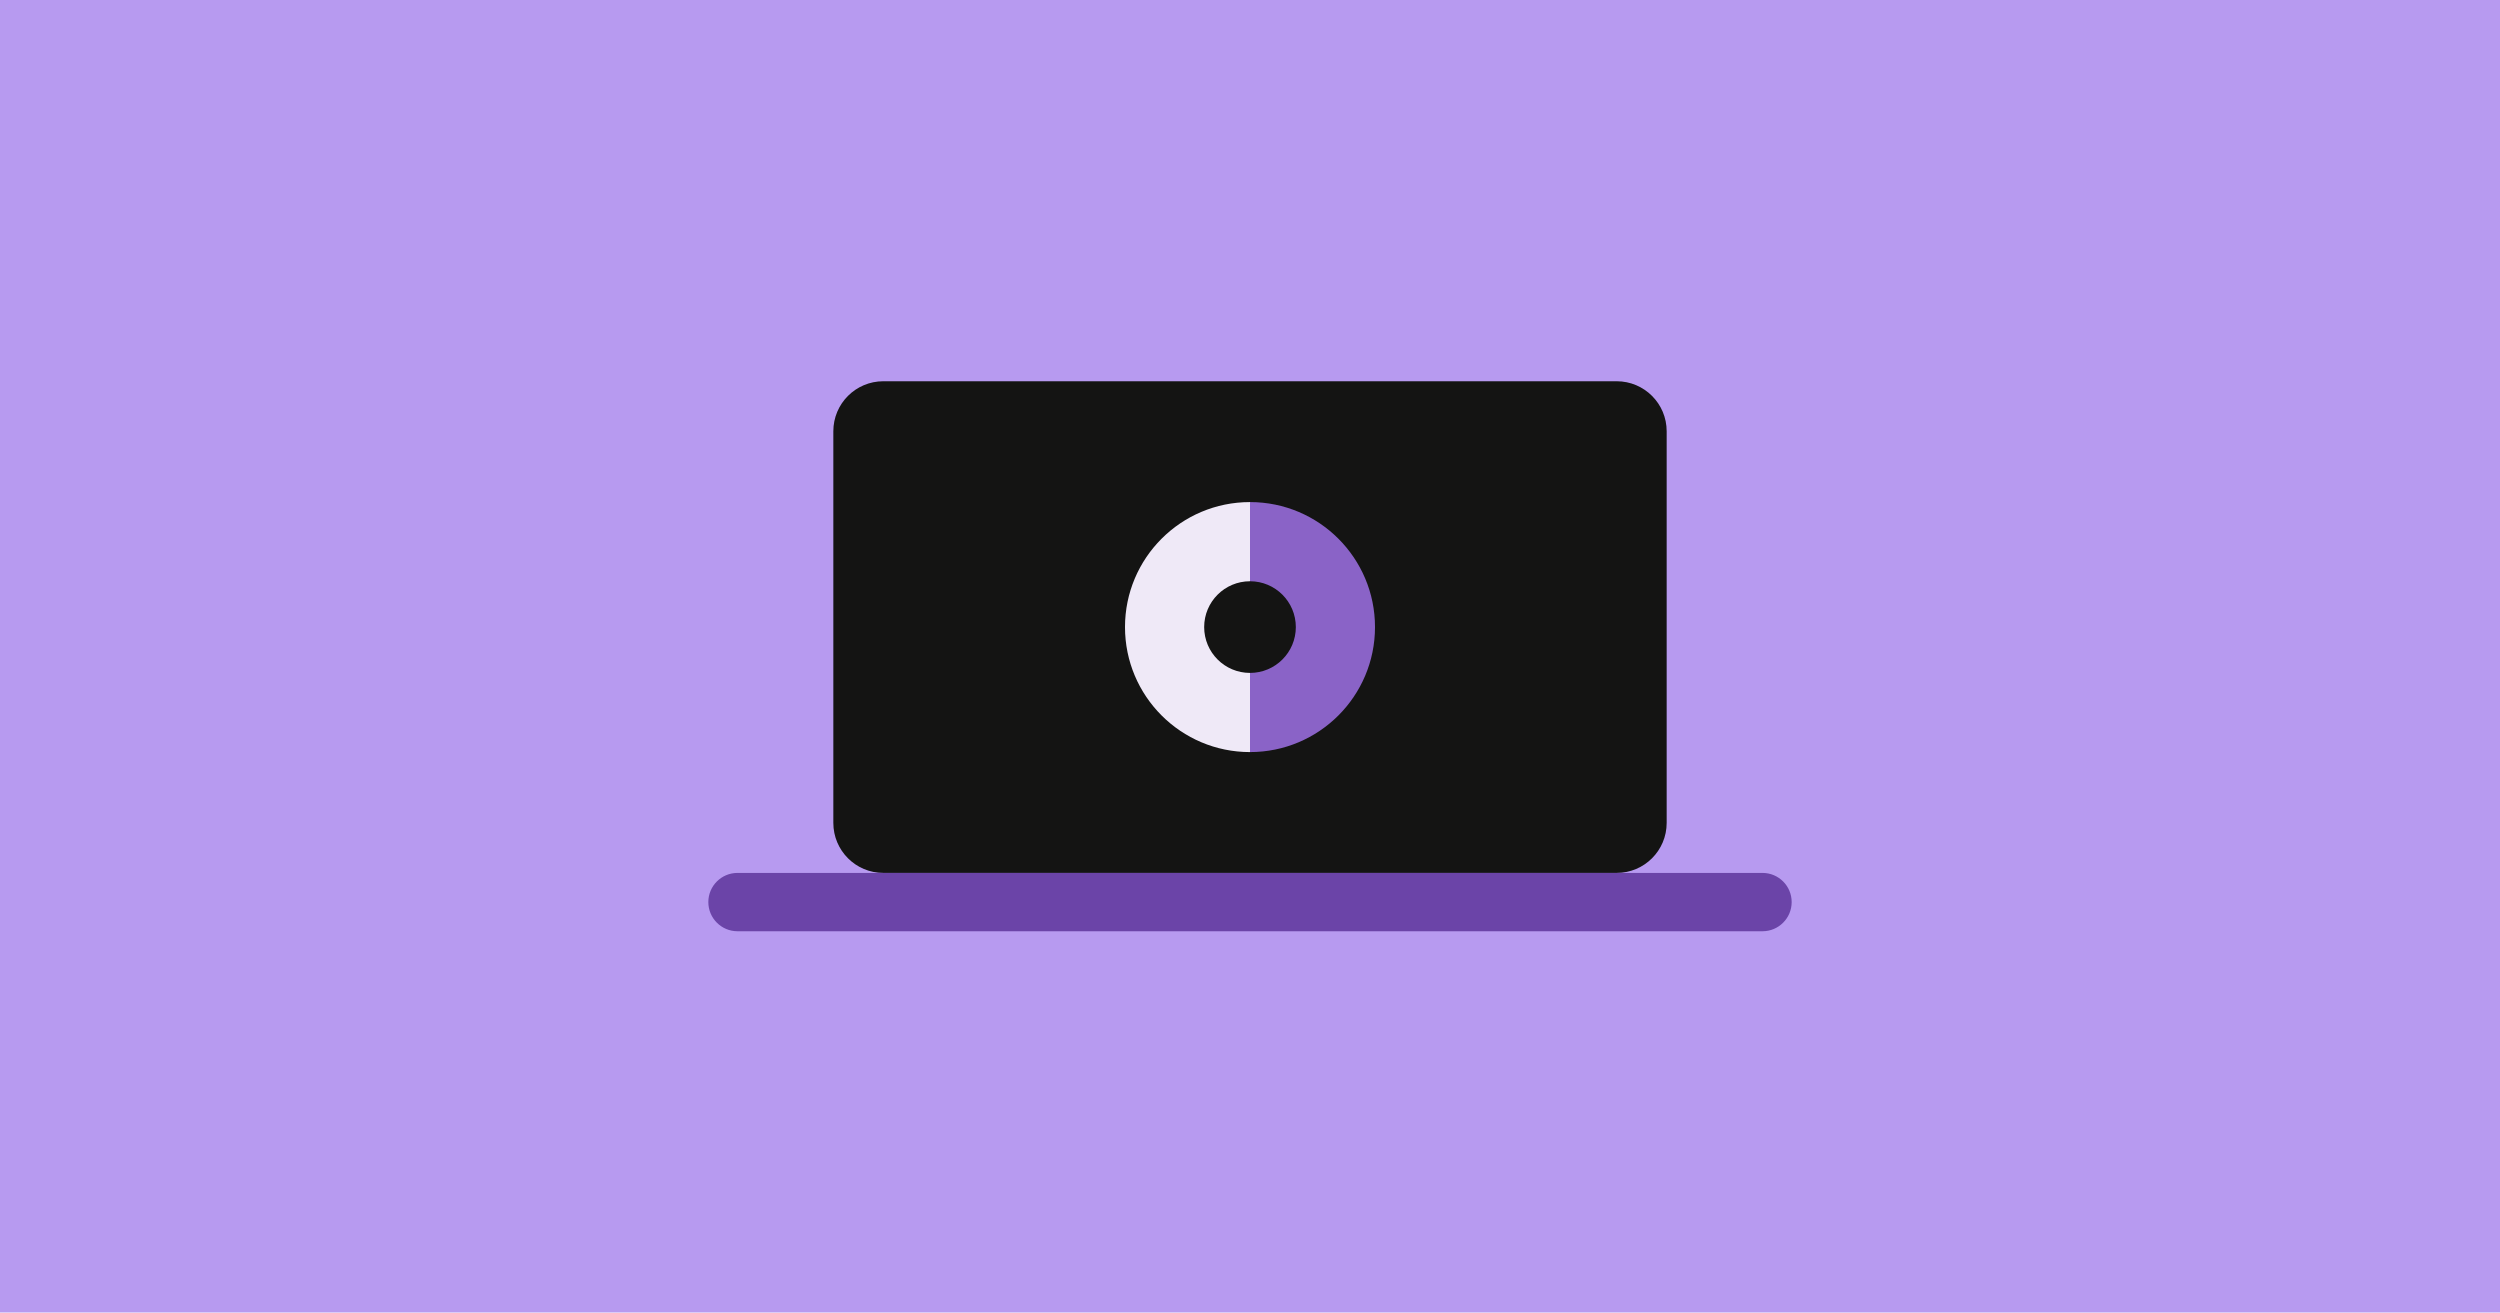
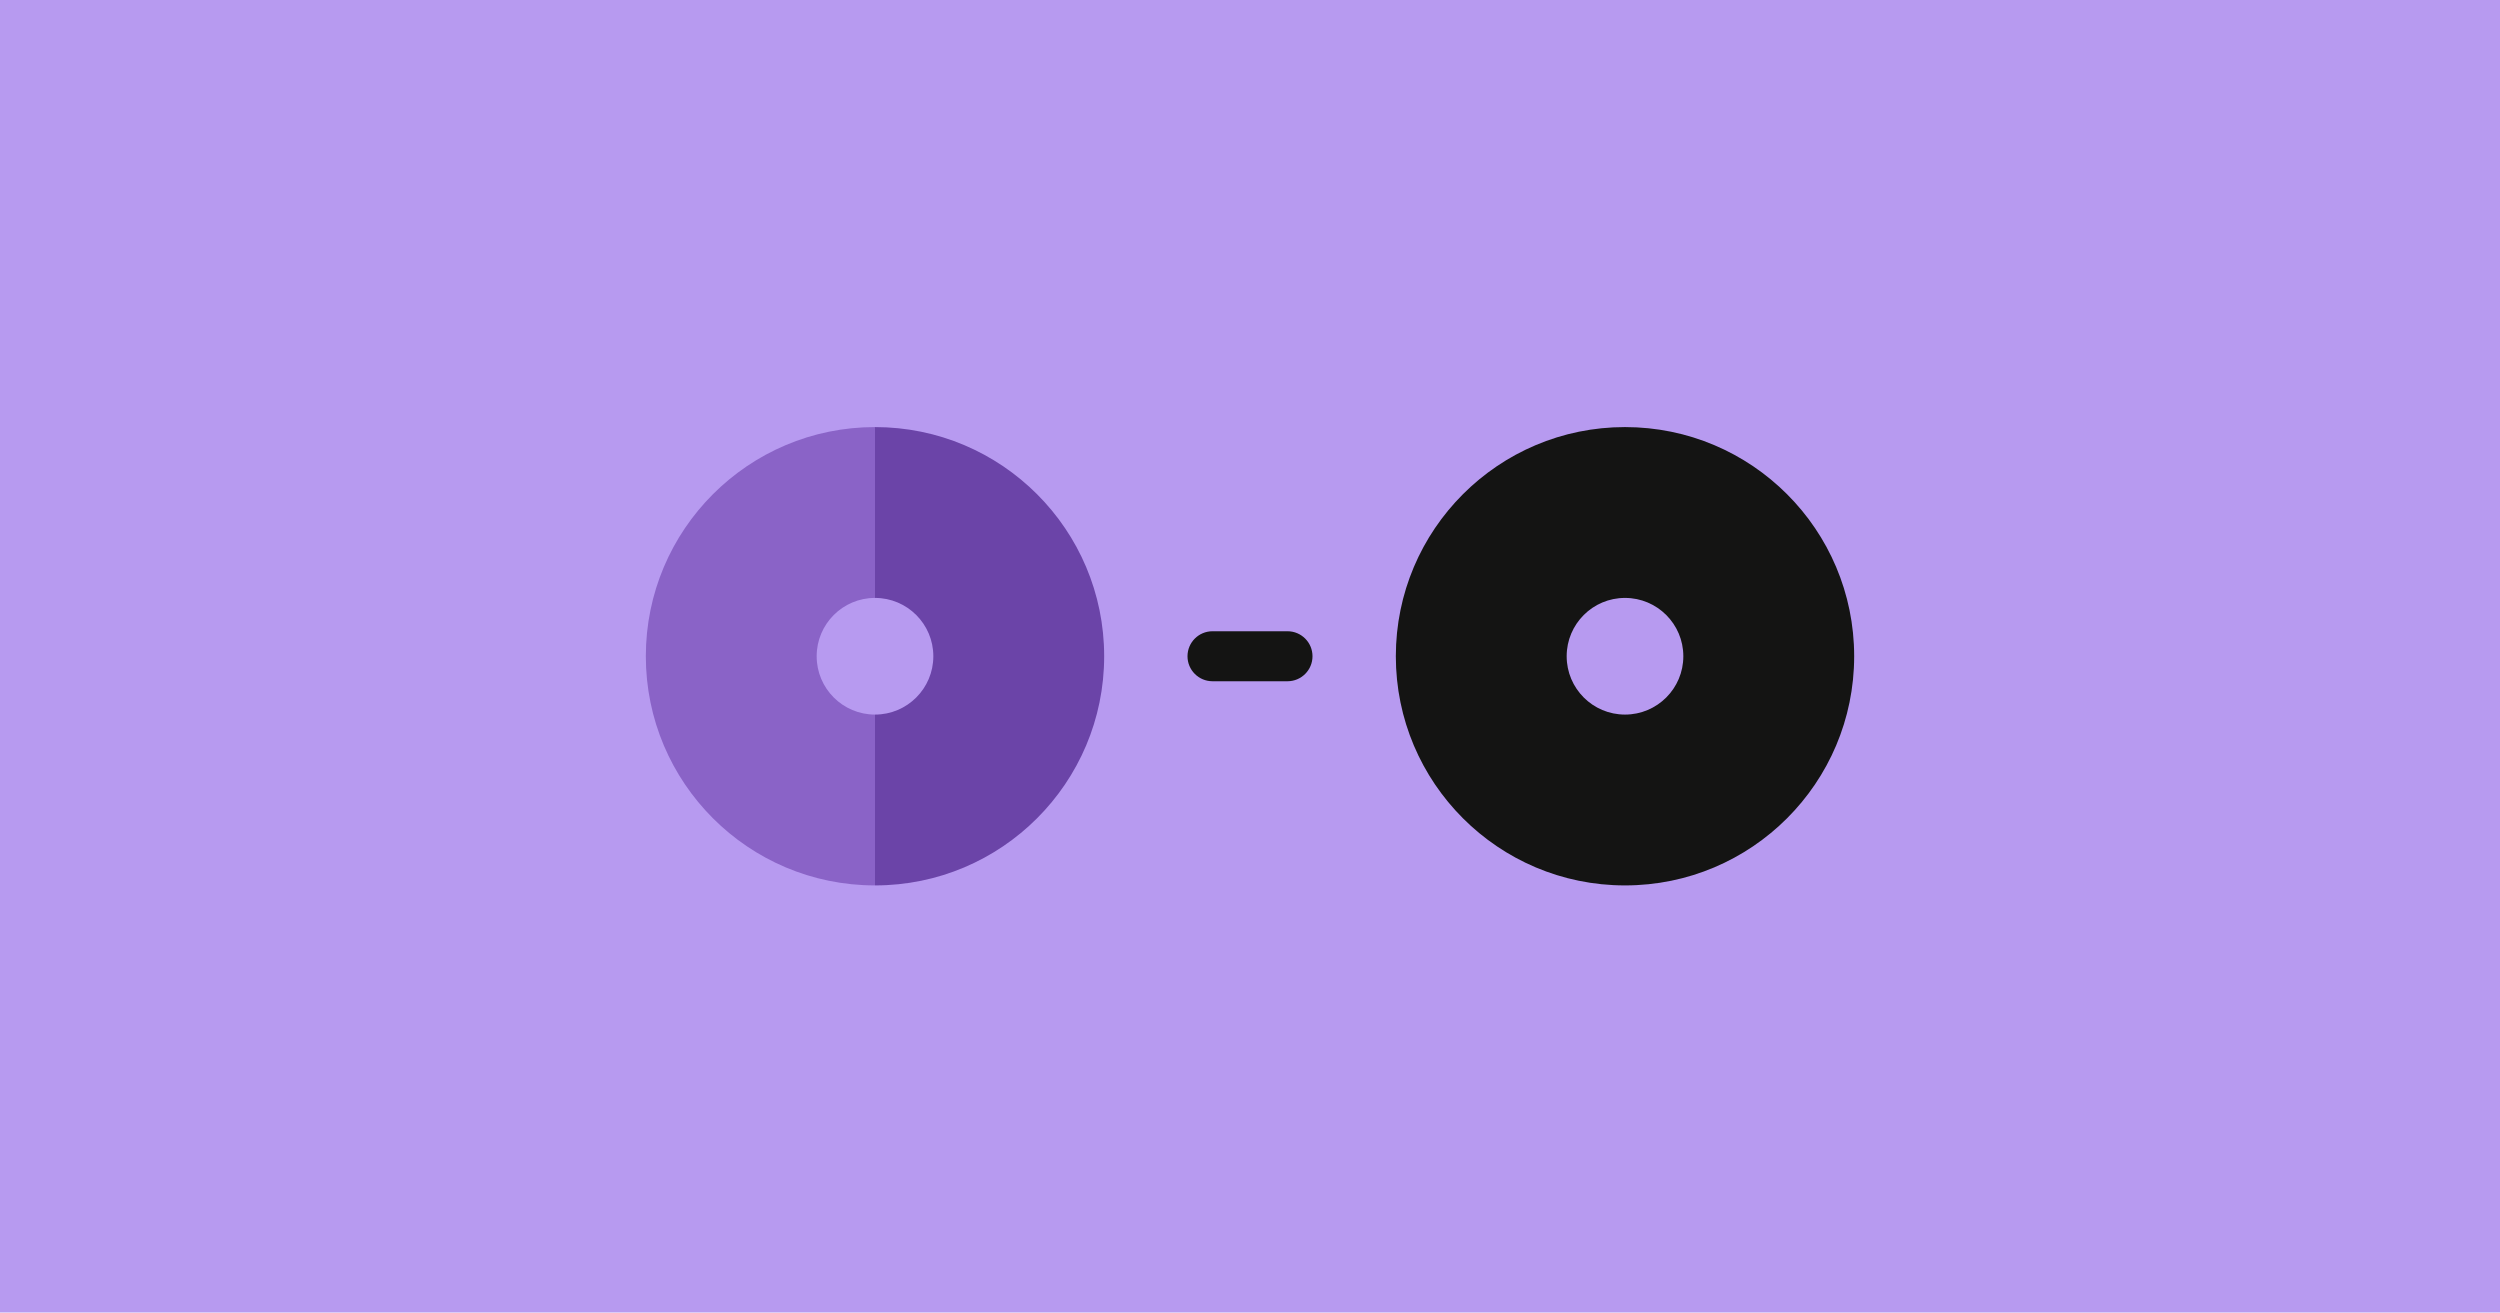
<svg xmlns="http://www.w3.org/2000/svg" viewBox="0 0 600 315" width="1200" height="630">
-   <rect width="600" height="315" fill="#B79AF0" />
-   <rect x="200" y="91.5" width="200" height="118" rx="12" fill="#141413" />
-   <rect x="170" y="209.5" width="260" height="14" rx="7" fill="#6B44A8" />
-   <path d="M300 120.5 A30 30 0 0 0 300 180.5 Z" fill="#EFE9F7" />
-   <path d="M300 120.5 A30 30 0 0 1 300 180.5 Z" fill="#8A63C7" />
-   <circle cx="300" cy="150.5" r="11" fill="#141413" />
+   <rect x="0" y="0" width="600" height="315" fill="#B79AF0" />
+   <path d="M210 102.5 A55 55 0 0 0 210 212.5 Z" fill="#8A63C7" />
+   <path d="M210 102.5 A55 55 0 0 1 210 212.5 Z" fill="#6B44A8" />
+   <circle cx="210" cy="157.5" r="14" fill="#B79AF0" />
+   <rect x="285" y="151.5" width="30" height="12" rx="6" ry="6" fill="#141413" />
+   <path d="M390 102.5 A55 55 0 0 0 390 212.5 Z" fill="#141413" />
+   <path d="M390 102.5 A55 55 0 0 1 390 212.5 Z" fill="#141413" />
+   <circle cx="390" cy="157.5" r="14" fill="#B79AF0" />
</svg>
